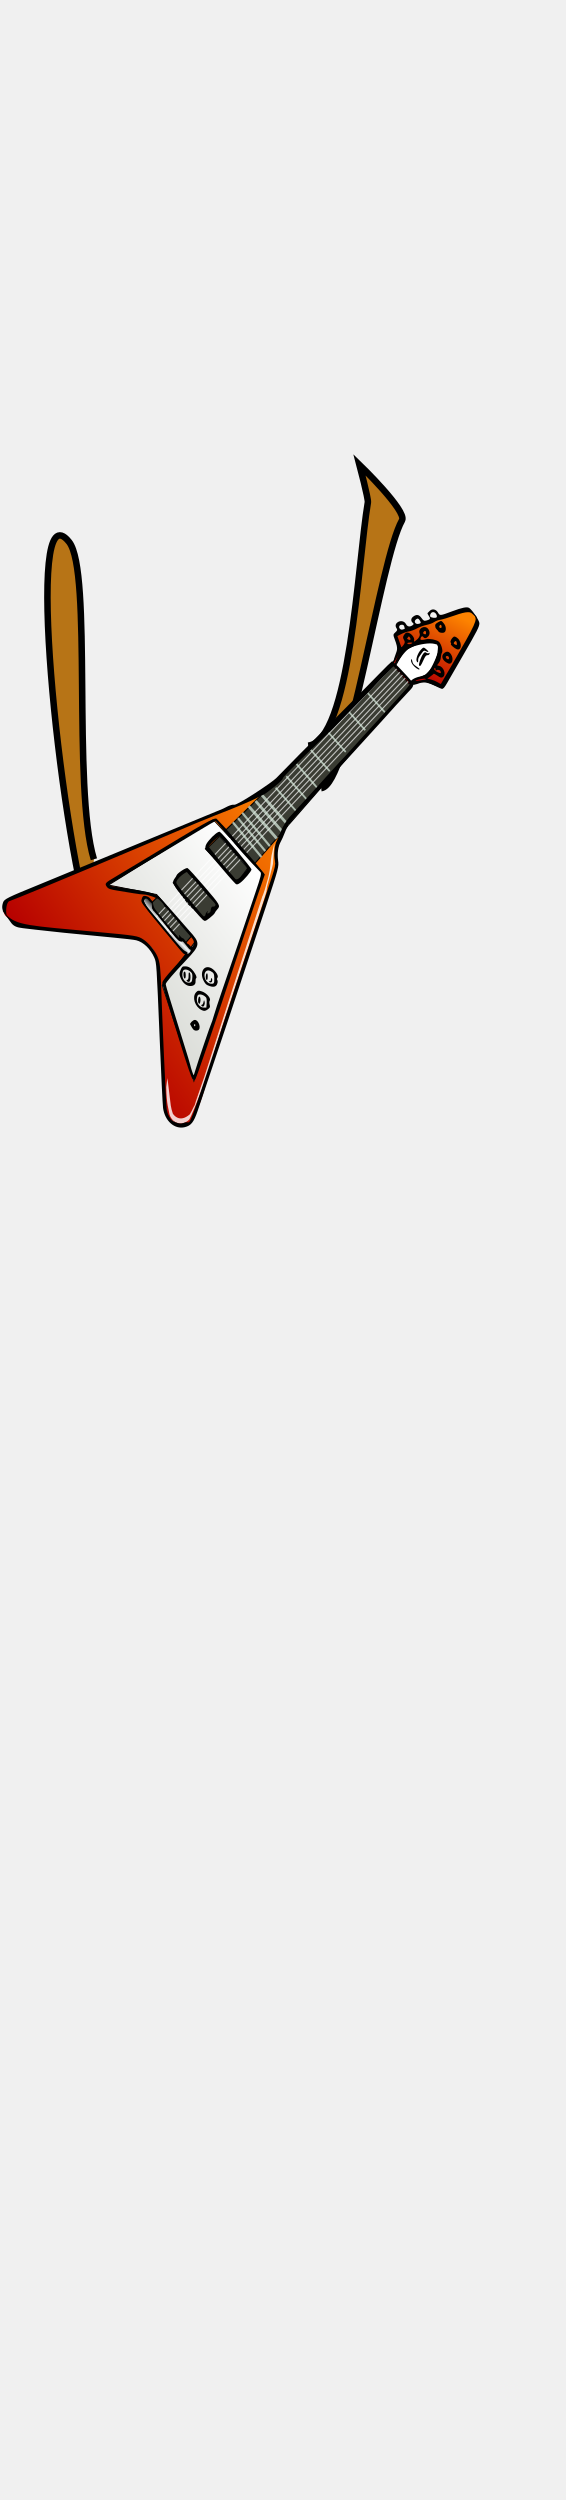
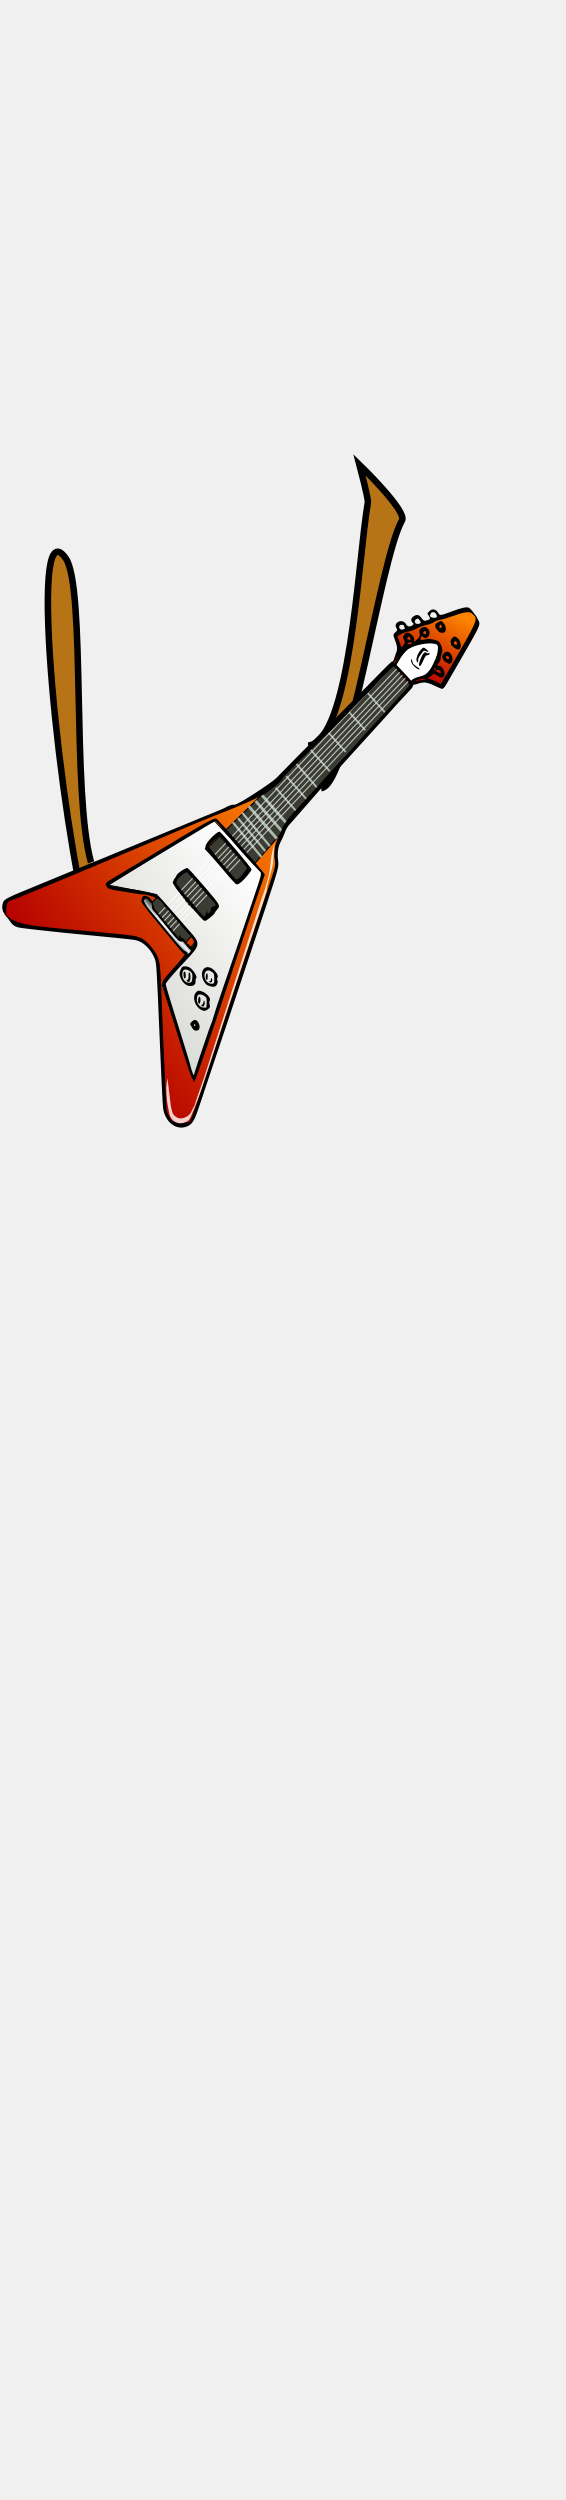
<svg xmlns="http://www.w3.org/2000/svg" class="shirt" width="86" height="380" viewBox="202.715 584.407 86.593 380.048" preserveAspectRatio="xMidYMax">
  <defs id="svgEditorDefs">
    <path id="svgEditorClosePathDefs" fill="black" style="stroke-width: 0px; stroke: none;" class="clothes" />
    <style id="style3891" type="text/css">.str0 {stroke:black;stroke-width:0.238}
    .fil0 {fill:black}
    .fil2 {fill:#050707}
    .fil3 {fill:#881846}
    .fil5 {fill:#F6BCD6}
    .fil1 {fill:#F9DD56}
    .fil4 {fill:#FDFCFD}</style>
    <linearGradient id="linearGradient35111" y2="527.59" gradientUnits="userSpaceOnUse" x2="355.06" gradientTransform="matrix(.72601 0 0 .69507 -20.881 -207.43)" y1="527.59" x1="131.83">
      <stop id="stop35107" style="stop-color:#dadcd7" offset="0" />
      <stop id="stop35109" style="stop-color:#ffffff" offset="1" />
    </linearGradient>
    <linearGradient id="linearGradient35127" y2="520.97" gradientUnits="userSpaceOnUse" x2="427.75" gradientTransform="matrix(.72601 0 0 .69507 -20.881 -207.43)" y1="520.97" x1="60.396">
      <stop id="stop35123" style="stop-color:#b60000" offset="0" />
      <stop id="stop35125" style="stop-color:#fd8300" offset="1" />
    </linearGradient>
    <linearGradient id="linearGradient36011" y2="491.21" spreadMethod="reflect" gradientUnits="userSpaceOnUse" x2="226.34" gradientTransform="matrix(.72601 0 0 .69507 -20.881 -207.43)" y1="493.51" x1="215.39">
      <stop id="stop36007" style="stop-color:#f3f7f8" offset="0" />
      <stop id="stop36009" style="stop-color:#000000" offset="1" />
    </linearGradient>
    <linearGradient id="linearGradient36894" y2="412.18" gradientUnits="userSpaceOnUse" x2="736.57" gradientTransform="matrix(.72601 0 0 .69507 -20.881 -207.43)" y1="462.15" x1="666.29">
      <stop id="stop35123" style="stop-color:#b60000" offset="0" />
      <stop id="stop35125" style="stop-color:#fd8300" offset="1" />
    </linearGradient>
  </defs>
  <rect id="svgEditorBackground" x="202.715" y="584.431" width="86.593" height="115.809" style="fill: none; stroke: none;" class="clothes" />
  <rect id="rect-1" x="-403.988" y="499.579" width="1300" height="550" style="fill: none; stroke: none;" class="clothes" />
  <g transform="matrix(0.247755, 0, 0, 0.244432, 224.2577, 664.9853)" />
-   <path d="M 212.816 723.652 C 210.058 707.463 211.057 655.206 216.897 664.859 C 219.883 669.792 212.686 702.202 214.614 713.516" style="stroke: rgb(0, 0, 0); fill: rgb(183, 116, 22);" transform="matrix(0.99222, -0.124497, 0.124497, 0.99222, -84.69048, 32.10006)" />
+   <path d="M 212.751 723.701 C 210.408 708.171 211.256 658.039 216.218 667.3 C 218.755 672.032 212.64 703.124 214.278 713.978" style="stroke: rgb(0, 0, 0); fill: rgb(183, 116, 22);" transform="matrix(0.99222, -0.124497, 0.124497, 0.99222, -84.85104, 32.07053)" />
  <g transform="matrix(0.097807, 0, 0, 0.173137, 556.5705, 747.0317)">
    <g id="layer1" transform="matrix(1, 0, 0, 1, -27.709, -32.914)" />
  </g>
  <path d="M 247.785 695.012 C 254.276 695.012 258.557 668.088 261.184 659.079 C 261.335 658.562 260.575 653.23 260.575 653.23 C 260.575 653.23 267.018 661.103 266.056 662.423 C 261.977 668.019 253.32 701.697 249.003 701.697" style="stroke: rgb(0, 0, 0); fill: rgb(183, 116, 22);" transform="matrix(0.993215, -0.11629, 0.11629, 0.993215, -77.03875, 34.47936)" />
  <path d="M 305.645 810.365 L 305.645 810.365" style="stroke: rgb(0, 0, 0); fill: rgb(183, 116, 22);" />
  <g transform="matrix(0.136863, -0.097602, 0.141624, 0.198594, 202.3726, 720.3383)">
    <g id="layer3" transform="translate(-22.968 -63.486)">
      <path id="path32470" style="fill-rule:evenodd;fill:url(#linearGradient35127)" d="m43.239 244.11s-6.306-7.17-6.306-10.63 71.297-80.28 71.297-80.28 6.32-6.05 6.32-10.38c0-11.34-27.083-25.93-41.529-32.84-14.446-6.92-46.048-28.53-47.854-32.852s-4.345-6.266 1.073-10.588c5.417-4.323 18.791-0.65 55.81 6.266 37.02 6.915 153.06 22.957 159.81 24.204 43.73 11.02 40.44-6.102 47.45 16.32 4.01 12.81-26.77 17.25-42.93 33.82-10.64 6.23-158.01 80.39-162.52 82.98-4.519 2.59-30.198 17.61-40.621 13.98z" />
      <path id="path33353" style="fill-rule:evenodd;stroke:#000000;stroke-width:.71px;fill:#3a3c33" d="m133.86 118.91l310.22-33.706 2.2 16.146-308.02 50.56-4.4-33z" />
      <path id="path34230" style="fill-rule:evenodd;stroke:#000000;stroke-width:.71px;fill:url(#linearGradient35111)" d="m115.52 93.62l30.81 22.48 4.4 37.9-48.39 10.54-27.138 60.38 161.34-80.73-8.81-45.64-112.21-4.93zm107.81 14.05l4.4 28.09-15.4 3.52-5.86-28.8 16.86-2.81zm-46.19 6.32h3.65l5.15 29.5-8.07 1.39h-9.53l-3.68-12.64v-16.14l12.48-2.11z" />
      <path id="path35130" style="fill-rule:evenodd;stroke:#000000;stroke-width:.71px;fill:url(#linearGradient36011)" d="m136.13 121.49l2.78-3.19-1.39-3.46-1.66-2.13-2.78 0.8-1.39 7.45 3.89 34.32 2.5 3.19h2.78l2.22-1.33-0.56-5.32-1.66-5.32-1.67 0.53-3.06-25.54z" />
      <path id="path36013" style="fill-rule:evenodd;stroke:#000000;stroke-width:.71px;fill:url(#linearGradient36894)" d="m442.73 84.153l14.78-4.717 2.33-8.44 5.71-0.993 62.23 13.653 2.07 6.703-2.85 4.716-56.79 18.375-5.18-1.25-6.48-6.95-8.3-3.22-5.45-1.74-2.07-16.137z" />
      <path id="path36896" style="fill-rule:evenodd;stroke:#000000;stroke-width:.71px;fill:#ffffff" d="m444.29 86.139l14.26-4.717 16.07 1.738 12.45 5.958-1.56 4.964-14 6.698-9.59 1.25-12.71-1.99-2.85 0.5-2.07-14.401z" />
      <path id="path37775" style="opacity:.809;fill:#ffffff" d="m260.87 132.64c-6.21 5.09-10.84 8.89-11.69 9.72-0.66 0.86-15.94 9.21-17 9.98-1.01 0.74-2.01 1.49-3.02 2.23-2.25 1.74-117.57 58.81-124.84 63.9-2.53 2.23-47.697 23.27-53.09 24.45-11.148 0.9-14.294-5.96-11.334-10.43 1.881-2.36 2.339-5.21 11.664-14.57l5.585-4.21c-0.886 1.48-10.177 12.88-11.943 15.26-0.789 0.94-2.339 3.75-2.767 4.91-0.054 1.1-0.084 7.35 12.263 6.52 2.749-0.62 12.893-5.1 6.129-1.47-0.525 0.29 1.929-1.38 1.464-1.01 2.331-1.44 21.036-10.41 22.774-11.31 10.06-5.17 137.88-70.88 139.3-71.51-2.55 1.45 5.86-2.67 6.95-3.42 1.15-0.88 8.65-3.89 17.78-11.59 2.87-2.42 11.78-7.45 11.78-7.45z" />
      <g id="g40463" transform="matrix(.72577 -.017927 .018725 .69484 -29.367 -198.21)">
        <g id="g40455" transform="matrix(1 -.0018279 .0018279 1 -.83792 .78917)">
          <path id="path39523" style="opacity:.697;stroke:#ffffff;stroke-width:1px;fill:none" d="m213.14 473.54l432.35-49.49" />
          <g id="g40408">
            <path id="path40398" style="opacity:.697;stroke:#ffffff;stroke-width:1px;fill:none" d="m217.14 477.54l432.35-49.49" />
            <path id="path40402" style="opacity:.697;stroke:#ffffff;stroke-width:1px;fill:none" d="m215.14 485.54l432.35-49.49" />
            <path id="path40404" style="opacity:.697;stroke:#ffffff;stroke-width:1px;fill:none" d="m213.14 489.54l432.35-49.49" />
            <path id="path40406" style="opacity:.697;stroke:#ffffff;stroke-width:1px;fill:none" d="m213.14 493.54l432.35-49.49" />
          </g>
        </g>
        <path id="path40400" style="opacity:.697;stroke:#ffffff;stroke-width:1px;fill:none" d="m215.14 481.54l432.35-49.49" />
      </g>
      <path id="path40473" style="opacity:.713;stroke:#daeddf;stroke-width:1.6;fill:none" d="m408.93 88.179l2.83 17.911" />
      <path id="path41350" style="opacity:.713;stroke:#daeddf;stroke-width:1.6;fill:none" d="m384.93 90.179l2.83 17.911" />
      <g id="g41360">
        <path id="path41354" style="opacity:.713;stroke:#daeddf;stroke-width:1.957;fill:none" d="m246.93 106.63l2.83 26.79" />
        <path id="path41356" style="opacity:.713;stroke:#daeddf;stroke-width:2.009;fill:none" d="m240.93 106.88l2.83 28.23" />
        <path id="path41358" style="opacity:.713;stroke:#daeddf;stroke-width:1.968;fill:none" d="m252.93 105.46l2.83 27.08" />
      </g>
      <g id="g41365" transform="matrix(1.299 0 0 .94382 -51.754 3.6514)">
        <path id="path41367" style="opacity:.713;stroke:#daeddf;stroke-width:1.957;fill:none" d="m246.93 106.63l2.83 26.79" />
        <path id="path41369" style="opacity:.713;stroke:#daeddf;stroke-width:2.009;fill:none" d="m240.93 106.88l2.83 28.23" />
        <path id="path41371" style="opacity:.713;stroke:#daeddf;stroke-width:1.968;fill:none" d="m252.93 105.46l2.83 27.08" />
      </g>
      <path id="path41381" style="opacity:.713;stroke:#daeddf;stroke-width:1.658;fill:none" d="m290.93 104.81l2.83 19.22" />
      <path id="path41383" style="opacity:.713;stroke:#daeddf;stroke-width:1.658;fill:none" d="m304.93 102.81l2.83 19.22" />
      <path id="path41385" style="opacity:.713;stroke:#daeddf;stroke-width:1.699;fill:none" d="m318.93 100.28l2.83 20.2" />
      <path id="path41387" style="opacity:.713;stroke:#daeddf;stroke-width:1.6;fill:none" d="m336.93 98.179l2.83 17.911" />
      <path id="path41389" style="opacity:.713;stroke:#daeddf;stroke-width:1.6;fill:none" d="m358.93 94.179l2.83 17.911" />
    </g>
    <g id="g-1" transform="translate(-22.968 -63.486)">
      <path id="path32461" style="fill:#000000" d="m44.182 245.14c-8.924-2.44-11.602-10.39-5.98-17.75 1.314-1.72 16.407-17.93 33.54-36.02 37.898-40.02 38.348-40.52 39.388-43.84 1.86-5.93 0.23-12-4.17-15.55-1.27-1.02-7.937-5.2-14.807-9.27-6.871-4.08-22.576-13.51-34.902-20.96-15.479-9.352-26.488-16.37-27.823-17.182-4.373-2.657-6.035-4.68-5.975-7.271 0.031-1.362-0.353-15.365 0.678-6.072 1.029 9.271 12.324 14.948 56.619 41.295 29.27 17.41 29.86 17.81 32.03 21.9 1.96 3.67 2.54 9.39 1.35 13.45-1.14 3.89-3.8 7.19-15.843 19.61-12.199 12.58-54.294 57.39-57.356 61.05-1.451 1.74-2.559 3.97-2.791 5.62-0.332 2.37-0.067 3.09 1.929 5.27 1.553 1.69 3.191 2.67 4.981 2.98 1.467 0.25 3.085 0.78 3.597 1.17 1.978 1.5 0.928 1.99 64.043-29.88 18.57-9.38 42.91-21.68 54.09-27.32 11.18-5.65 30.46-15.35 42.84-21.57 12.38-6.21 26.52-13.32 31.44-15.79 7.08-3.56 9.29-5.02 10.64-7.08 2.54-3.84 8.02-8.15 12.36-9.71 2.12-0.75 5.6-2.2 7.73-3.21 3.48-1.65 10.07-3.59 14.06-4.15 0.8-0.11 6.02-0.88 11.61-1.72 5.6-0.83 21.57-3.18 23.96-3.54 2.4-0.35 28.49-4.36 29.98-4.51 1.48-0.16 14.88-2.03 17-2.42 2.11-0.39 20.49-3.11 23.08-3.47 7.27-1.01 39.8-5.86 45.17-6.67 9.9-1.49 9.17-1 8.42-5.628-0.35-2.206-0.78-4.635-0.95-5.4-0.16-0.765-0.5-2.321-0.74-3.46-0.24-1.138-0.53-2.158-0.64-2.267-0.12-0.108-2.79 0.172-5.95 0.624s-6.47 0.846-7.37 0.877-14.43 2.011-15.43 2.147c-1 0.135-26.13 3.214-28.31 3.434-1.24 0.123-18.17 2.208-20.36 2.544-2.18 0.336-63.24 6.049-64.16 7.249-0.94 1.24-20.03 1.49-20.83 1.43-19.23-1.46-42.88-6.365-66.79-10.078-13.93-2.164-92.17-13.984-148.4-23.001-16.77-2.689-30.918-5.038-31.44-5.22-2.274-0.792-8.438 3.407-9.784 6.667-0.224 0.54-0.432-0.293-0.463-1.851-0.06-2.93 1.273-4.727 4.795-6.463 2.646-1.305 5.69-0.966 36.738 4.095 21.933 3.575 148.17 23.777 175.87 28.145 1.21 0.191 8.23 0.517 10.35 2.045 2.13 1.529 39.84 2.391 45.17 1.721 2.99-0.377 6.75-0.832 8.34-1.012 4.81-0.542 13.31-1.583 22.04-2.7 4.54-0.58 17.2-2.039 18.73-2.164 1.54-0.126 59.33-7.113 66.32-7.904 6.99-0.792 23.9-3 26.94-3.256l5.53-0.464 0.74 2.041c0.41 1.123 1.34 5.417 2.08 9.542 1.61 9.067 1.78 8.847-7.5 10.057-6.34 0.83-23.69 3.41-36.14 5.38-3.59 0.56-11.92 1.81-18.51 2.77-18.2 2.65-34 5-38.84 5.78-2.4 0.38-25.92 3.85-28.32 4.22-2.39 0.37-9.74 1.47-16.33 2.44-16.73 2.46-21.65 3.57-27.35 6.19-2.73 1.25-6.27 2.68-7.86 3.18-4.39 1.37-8.77 4.54-11.93 8.62-2.75 3.57-3.69 4.11-32.48 18.66-40.65 20.55-144.57 72.64-159.6 80.01-8.901 4.37-12.586 5.1-18.058 3.61zm31.26-21.98c-0.262-0.96 3.26-9.08 10.48-24.15 15.438-32.24 16.698-34.73 18.088-35.94 0.81-0.7 6.15-1.83 14.95-3.16 16.52-2.5 17.47-2.69 16.48-3.29-0.8-0.5-0.87-0.99-2.73-19.59-2.3-23.05-2.29-22.58-0.35-23.88 0.94-0.63 2.29-1.14 3-1.14 1.9 0 4.4 2.67 3.97 4.23-0.2 0.73 0.46 1.36 0.26 1.7-2.82 4.82-2.52 3.24-1.53 12.97 1.74 17.27 1.52 16.32 2.66 14.83 0.99-1.29 1.02-1.29 1.02 0.15 0 0.82 0.35 1.7 0.79 1.95 0.44 0.26 0.66 1.39 0.49 2.51-0.18 1.12-0.04 2.19 0.29 2.39s0.6 1 0.6 1.78c0 1.2 0.31 1.35 2 0.97 2.71-0.63 3.9-2.32 3.45-4.87-0.6-3.36-2.65-19.96-2.78-22.45-0.06-1.25-0.33-2.26-0.59-2.26-0.27 0-0.32-0.62-0.11-1.38 0.67-2.46-0.51-4.48-0.51-4.88 0-1.18-5.92-6.96-8.32-8.13-1.21-0.59-4.34-2.55-6.93-4.34-2.6-1.79-7.42-5.08-10.71-7.32-5-3.389-5.99-4.377-5.99-5.956 0-2.503 0.77-2.632 11.62-1.956 4.99 0.311 18.38 1.042 29.76 1.623 65.97 3.372 74.75 4.017 75.96 5.585l1.78 9.174s0.28 1.92 0.54 4.05c0.18 1.46 1.16 10.07 2.09 15.72 0.53 3.19 1.16 8.35 1.41 11.45l0.46 5.66-15.39 7.55c-8.46 4.15-30.15 15.01-48.19 24.12-57.27 28.92-95.293 47.73-96.476 47.73-0.631 0-1.324-0.65-1.542-1.45zm6.906-3.41c5.797-3.13 36.012-18.08 36.532-18.08 0.25 0 2.64-1.21 5.3-2.68 2.67-1.48 11.87-6.14 20.46-10.36 25.2-12.39 49.32-24.33 55.18-27.3 2.99-1.52 12.23-6.13 20.52-10.23 13.12-6.49 15.04-7.65 14.69-8.86-0.7-2.47-2.44-11.68-3.21-17.03-0.74-5.13-0.91-6.63-1.89-16.33-0.27-2.68-0.58-5.74-0.69-6.81-0.11-1.06-0.32-2.03-0.47-2.146s-7.46-0.591-16.25-1.055c-40.67-2.15-53.87-2.882-77.32-4.285-18.22-1.091-18.87-1.117-19.22-0.779-0.44 0.42 1.35 1.723 11.24 8.155 12.07 7.85 17.96 12.53 19.48 15.46 0.88 1.7 4.18 26.52 4.54 28.6 1.93 11.01 0.96 11.78-17.85 14.31-16.63 2.24-26.9 4-27.71 4.76-0.47 0.43-2.46 4.23-4.44 8.43-1.973 4.21-4.746 9.99-6.162 12.86-1.415 2.87-4.923 10.22-7.796 16.33-2.872 6.12-5.655 11.78-6.184 12.58-1.192 1.81-3.282 6.54-2.888 6.54 0.159 0 2.021-0.94 4.138-2.08zm22.722-19.32c-2.37-0.49-3.31-1.61-2.97-3.55 0.17-0.99 0.34-2.01 0.37-2.25 0.11-0.82 4.53-1.29 5.84-0.62 2.95 1.51 0.13 7.12-3.24 6.42zm1.09-4.01c0-0.17-0.33-0.31-0.73-0.31-0.39 0-0.72 0.33-0.72 0.74 0 0.4 0.33 0.54 0.72 0.3 0.4-0.23 0.73-0.56 0.73-0.73zm12.4-4.92c-3.36-4.08-0.48-10.28 5.17-11.14 2.33-0.35 2.99-0.12 4.9 1.71 2.68 2.56 3.18 6.98 0.85 7.56-0.75 0.19-1.72 1.1-2.16 2.02-0.67 1.41-1.32 1.68-4.03 1.68-2.62 0-3.51-0.34-4.73-1.83zm7.63-2c2.44-2.21 2.62-2.61 1.87-4.18-0.45-0.96-1.62-2.09-2.59-2.51-1.47-0.64-2.15-0.52-4.01 0.75-3.06 2.09-3.18 5.76-0.23 7.29 1.09 0.57 2.05 1.05 2.12 1.06 0.07 0.02 1.35-1.07 2.84-2.41zm-5.1 0.51c-0.72-0.69-0.43-1.64 0.35-1.18 0.42 0.25 1.58-0.07 2.59-0.7 1.77-1.11 1.81-1.1 1.08 0.2-0.76 1.36-3.27 2.41-4.02 1.68zm-1.14-3.24c0-1.17 3.42-3.6 4.12-2.93 0.56 0.53-1.02 2.39-2.78 3.3-1.02 0.52-1.34 0.43-1.34-0.37zm17.28-4.59c-1.91-1.83-2.15-2.47-1.78-4.7 0.93-5.6 7.91-8.38 11.76-4.69 2.36 2.26 2.57 7.27 0.33 7.83-0.8 0.2-1.45 0.61-1.45 0.93 0 1.26-2.41 2.74-4.46 2.74-1.47 0-2.91-0.69-4.4-2.11zm7.37-2.23c2.53-2.59 2.64-3.11 1.09-5.23-1.46-1.99-4.44-2.01-6.63-0.04-2.18 1.96-2.21 5.01-0.07 6.45 2.3 1.54 3.11 1.37 5.61-1.18zm-5.48 0.06c-0.35-0.55-0.13-0.67 0.66-0.38 0.65 0.24 1.38 0.13 1.61-0.23 0.24-0.37 0.78-0.67 1.2-0.67 0.49 0 0.44 0.39-0.13 1.05-1.08 1.24-2.62 1.35-3.34 0.23zm-1.01-2.56c0-0.88 2.51-2.89 3.63-2.89 0.62 0 0.36 0.63-0.73 1.74-1.73 1.76-2.9 2.23-2.9 1.15zm-15.25-2.4c-2.86-1.38-3.98-4.28-2.94-7.59 0.71-2.27 1.41-2.98 4.06-4.1 2.95-1.25 3.37-1.28 5.38-0.28 2.58 1.27 3.66 3 3.66 5.82 0 2.66-0.65 4.27-1.73 4.27-0.47 0-1.41 0.63-2.09 1.39-1.42 1.59-3.71 1.77-6.34 0.49zm6.35-3.93c1.83-1.65 1.97-2.31 0.89-4.23-1.12-2.01-3.35-2.94-5.01-2.09-4.21 2.16-5.08 6.24-1.69 7.94 2.14 1.07 3.14 0.79 5.81-1.62zm-5.87 0.89c-0.87-0.83-0.5-1.58 0.58-1.18 0.6 0.22 1.81-0.39 2.81-1.42 0.96-0.99 1.95-1.8 2.2-1.8 1.06 0 0.33 1.57-1.46 3.16-1.93 1.72-3.23 2.11-4.13 1.24zm-0.79-2.93c-0.5-0.78 2.01-3.55 3.21-3.55 1.22 0 0.82 1.06-1.01 2.71-1.07 0.96-1.92 1.28-2.2 0.84zm44.61-23.32c-0.38-0.95-1.04-5.11-1.48-9.23-0.43-4.12-1.06-9.39-1.4-11.71-0.64-4.37-0.33-7.7 0.84-9.12 0.37-0.45 1.71-1.04 2.98-1.3s2.64-0.66 3.04-0.89c1.55-0.88 11.21-0.65 12.03 0.29 0.44 0.51 1.63 7.35 2.65 15.2 2.05 15.88 2.03 16.03-2.59 16.74-1.46 0.22-3.14 0.64-3.74 0.93s-3.46 0.59-6.37 0.67c-5.01 0.14-5.3 0.06-5.96-1.58zm7.97-2.36c-1.72 0.69-1.74 0.75-0.36 1.27 0.97 0.36 1.93 0.15 2.9-0.64 3.73-3.03 3.98-0.67 5.45-0.86 1.89-0.24 1.97-0.55 1.1-4.75-0.9-4.39-1.21-6.57-1.28-8.86-0.04-1.39-0.55-3.95-0.55-4.33 0-0.37-0.09-1.68-0.3-2.01-0.22-0.33-1.77-7.01-1.3-7.48 0.67-0.67-12.31-0.87-13.81 1.65-0.43 0.72 0.07 6.61 0.11 7.26 0.04 0.78 0.06 2.3 0.06 2.73l0.54 1.37 0.54 5.01c0.3 2.75 0.66 6.2 0.8 7.65 0.37 3.76 0.86 4.18 2.98 2.58 1.03-0.77 4.78-1.25 3.12-0.59zm35.31-4.11c-0.51-1.68-1.76-10.32-2.64-18.25-0.4-3.63-0.9-7.39-1.11-8.35-0.63-2.91 1.04-4.17 6.95-5.25 6.03-1.1 12.03-1.3 12.6-0.41 1.12 1.73 4.42 29.94 3.59 30.73-0.97 0.93-11.23 2.74-15.51 2.74-2.72 0-3.6-0.27-3.88-1.21zm12.26-2.42c4.31-0.78 4.7-1 4.69-2.61-0.02-4.1-0.76-6.04-1-6.87-0.41-1.35-1.29-7.31-1.48-9.98-0.19-2.51-1.19-7.86-1.19-8.18 0-0.34-13.77 0.1-13.62 1.41 0.09 0.86 0.66 9.46 0.93 12.14s0.68 5.96 0.9 7.3c0.48 2.86 0.73 4.75 0.86 6.43 0.12 1.49 3.09 1.6 9.91 0.36zm-80.96 20.32c0.59-0.37 0.76-0.68 0.36-0.69-0.4 0-0.75-1.65-0.78-3.66-0.04-2.16-0.37-3.59-0.82-3.5-0.43 0.08-1.29-0.4-1.92-1.08-0.88-0.92-1.35-3.97-1.95-12.61-0.43-6.27-0.95-11.65-1.16-11.97-0.68-1.05 0.52-3.26 2.02-3.71 1.08-0.33 1.27-0.66 0.69-1.22-0.44-0.42-0.8-1.64-0.8-2.71 0-1.59-0.32-1.95-1.73-1.95-2.96 0-3.4 1.28-2.65 7.71 0.37 3.21 1.22 11.63 1.89 18.7 0.95 10.05 1.51 13.27 2.56 14.73 1.26 1.74 1.27 1.88 0.1 2.18-0.7 0.17-0.28 0.34 0.92 0.38s2.67-0.23 3.27-0.6zm324.66-42.32c-0.46-0.27-1.93-1.98-3.28-3.79-2.9-3.9-6.35-6.48-9.47-7.08-4.42-0.85-8.1-1.6-7.85-3.16 0.32-2.05 6.2-1.748 11.12-0.16 4.69 1.52 8.46 1.16 15.65-1.487 6.91-2.541 9.13-3.679 11.91-6.114l2.42-2.118-2.4-1.919c-2.85-2.281-10.64-5.042-18.37-6.508-5.58-1.061-14.81 1.72-21.18 3.041-6.01 1.247 9.63-4.943 8.61-4.551-3.98 1.528-18.85 6.732-0.88-1.774 2.77-1.315 3.93-4.228 4.82-6.515 1.29-3.325 1.48-3.484 4.33-3.689 2.26-0.162 2.98-0.505 2.98-1.425 0-1.812 1.47-2.879 3.98-2.879 3.21 0 5.68 1.842 5.26 3.932-0.38 1.92 1.15 3.019 4.22 3.019 1.5 0 1.84-0.261 1.49-1.131-0.69-1.72 0.92-3.04 3.7-3.04 3.83 0 5.31 1.06 5.31 3.815 0 2.143 0.26 2.444 2.65 3.077 3.18 0.839 3.88 0.527 3.88-1.72 0-0.933 0.25-1.718 0.55-1.744 0.3-0.027 1.52-0.17 2.71-0.318 3.24-0.403 5.68 1.394 5.29 3.908-0.35 2.307-0.19 2.372 11.06 4.442 9.6 1.767 13.68 3.032 14.5 4.496 1.26 2.253 0.93 10.18-0.48 11.53-1.85 1.771-5.18 2.964-29.63 10.642-12.38 3.88-23.98 7.53-25.78 8.11-4.46 1.42-6.14 1.69-7.12 1.11zm19.63-8.4c40.99-12.871 43.44-13.851 43.36-17.382-0.08-3.224-3.37-4.803-14.67-7.036-5.69-1.125-11.57-2.509-13.08-3.075-1.5-0.566-4.05-1.029-5.65-1.029s-4.78-0.587-7.06-1.304c-2.29-0.718-6.31-1.484-8.95-1.702-2.63-0.219-6.06-0.856-7.62-1.417-1.56-0.56-4.67-1.2-6.91-1.421l-4.08-0.402-1.36 3.294c-0.76 1.811-1.47 3.5-1.59 3.753s1.09 0.143 2.68-0.245c2.37-0.575 2.94-1.044 3.13-2.542 0.17-1.477 0.75-1.962 2.93-2.477 2.22-0.527 2.97-0.415 4.17 0.629 1.81 1.57 1.92 4.9 0.2 5.864-1.1 0.611-1.01 0.711 0.63 0.729 3.9 0.044 6.55-0.852 7.18-2.423 1.18-2.988 8.07-2.4 8.55 0.729 0.29 1.93-1.3 3.68-3.7 4.08-2.53 0.42-4.13-0.122-4.13-1.396 0-1.093-1.32-1.25-2.82-0.338-0.82 0.495-0.75 0.737 0.36 1.284 0.75 0.37 2.33 0.894 3.5 1.164 2.59 0.594 7.43 4.149 8 5.874 0.64 1.909-1.53 6.171-3.4 6.714-0.91 0.262-2.47 1.199-3.47 2.081-0.99 0.883-3.05 1.824-4.57 2.094-2.64 0.46-2.69 0.53-1.27 1.48 3.11 2.08 1.03 7.18-2.92 7.18-1.6 0-2.28-0.53-3.34-2.61-0.73-1.43-1.57-2.53-1.87-2.43-0.3 0.09-2.04 0.17-3.87 0.17h-3.32l2.23 1.8c1.22 0.98 2.79 2.7 3.48 3.82 0.68 1.11 1.33 2.03 1.44 2.03s8.12-2.49 17.81-5.54zm-1.5-2.32c-3.03-3.5-1.65-6.74 2.86-6.74 2.96 0 4.17 0.986 4.02 3.28-0.22 3.43-4.87 5.77-6.88 3.46zm3.88-3.26c0-0.5-0.58-0.995-1.27-1.093-1.26-0.176-1.74 1.103-0.78 2.033 0.75 0.71 2.05 0.12 2.05-0.94zm9.93-0.896c-1.29-1.483-2.36-4.669-1.57-4.669 0.39 0 0.71-0.43 0.71-0.956 0-0.796 2.89-1.824 5.12-1.824 1.42 0 2.75 2.197 2.41 3.993-0.7 3.682-4.68 5.752-6.67 3.456zm3.5-4.553c-0.43-0.136-1.29-0.058-1.92 0.174-0.96 0.352-0.99 0.602-0.2 1.519 0.86 0.992 1.04 0.976 1.92-0.174 0.64-0.839 0.71-1.356 0.2-1.519zm-6.39-9.547c-0.89-0.6-1.44-1.382-1.21-1.738s-0.69-2.204-0.04-3.158c1.03-1.503 1.64-1.705 4.59-1.522 3.25 0.2 3.42 0.315 3.63 2.428 0.16 1.521-0.24 2.668-1.27 3.649-1.78 1.712-3.5 1.815-5.7 0.341zm3.88-3.127c0.66-1.031 0.04-1.459-1.38-0.939-0.65 0.24-1.01 0.716-0.78 1.058 0.54 0.842 1.57 0.785 2.16-0.119zm-25.45 21.153c-0.71-0.5-1.66-0.7-2.1-0.45-0.44 0.26-0.35-0.07 0.2-0.71 0.59-0.7 0.68-1.18 0.22-1.18-1.61 0-1.61 1.48 0 3.38 1.4 1.65 1.79 1.8 2.33 0.92 0.45-0.72 0.25-1.33-0.65-1.96zm-14.5-0.24c-0.47-0.71-7.7-2.97-8.15-2.53-0.15 0.14 1.62 0.87 3.93 1.63s4.31 1.43 4.43 1.48c0.12 0.06 0.03-0.2-0.21-0.58zm25.39-24.355c-0.2-0.303-1.02-0.386-1.83-0.184-1.15 0.29-1.29 0.57-0.62 1.333 0.63 0.727 1.08 0.773 1.82 0.184 0.54-0.43 0.82-1.03 0.63-1.333zm-17.34 0.344c-1.16-0.578-2.3-0.872-2.52-0.653-0.61 0.577 1.47 1.69 3.17 1.698 1.16 0.005 1.03-0.205-0.65-1.045zm2.46-2.879c0-0.695-0.4-0.927-1.15-0.654-0.63 0.232-1.32 0.422-1.54 0.422-0.21 0 0.01 0.466 0.51 1.035 1.03 1.192 2.18 0.769 2.18-0.803zm31.81-2.103c0.28-1.895-1.8-3.049-4.04-2.24-0.9 0.325-1.63 0.896-1.63 1.269 0 1.001 3.1 2.904 4.36 2.677 0.59-0.108 1.19-0.876 1.31-1.706zm-15.47-3.052c0-1.402-0.36-1.68-2.17-1.68-2.77 0-3.44 2.139-0.97 3.084 2.35 0.899 3.14 0.546 3.14-1.404zm-14.9-1.999c0.61-1.092 0.48-1.503-0.65-2.082-2.84-1.453-5.18 1.154-2.42 2.693 1.8 1.006 2.21 0.925 3.07-0.611zm-12.94 25.309c-1.15-2.431-1.05-4.841 0.25-5.876 1.3-1.031 1.41-0.47 0.26 1.296-0.66 0.999-0.58 1.778 0.36 3.573 1.38 2.646 1.4 2.777 0.59 2.777-0.34 0-0.99-0.797-1.46-1.77zm3.52-0.303c0-0.868 6.14-3.856 9.25-4.5 1.81-0.374 2.47-0.231 2.8 0.61 0.25 0.604 0.98 1.102 1.64 1.108 0.98 0.009 1.01 0.121 0.17 0.632-0.62 0.374-1.5 0.341-2.21-0.084-0.86-0.518-2.36-0.225-5.67 1.107-4.87 1.966-5.98 2.175-5.98 1.127zm0.47-3.17c0.61-1.522 5.48-3.743 9.31-4.245 3.05-0.402 3.29-0.313 4.01 1.499 0.96 2.422 0.31 3.161-1.09 1.241-0.94-1.273-1.4-1.368-3.8-0.778-1.5 0.369-3.46 0.841-4.34 1.048-0.89 0.207-1.99 0.811-2.45 1.342-1.13 1.297-2.17 1.228-1.64-0.107z" />
    </g>
  </g>
</svg>
